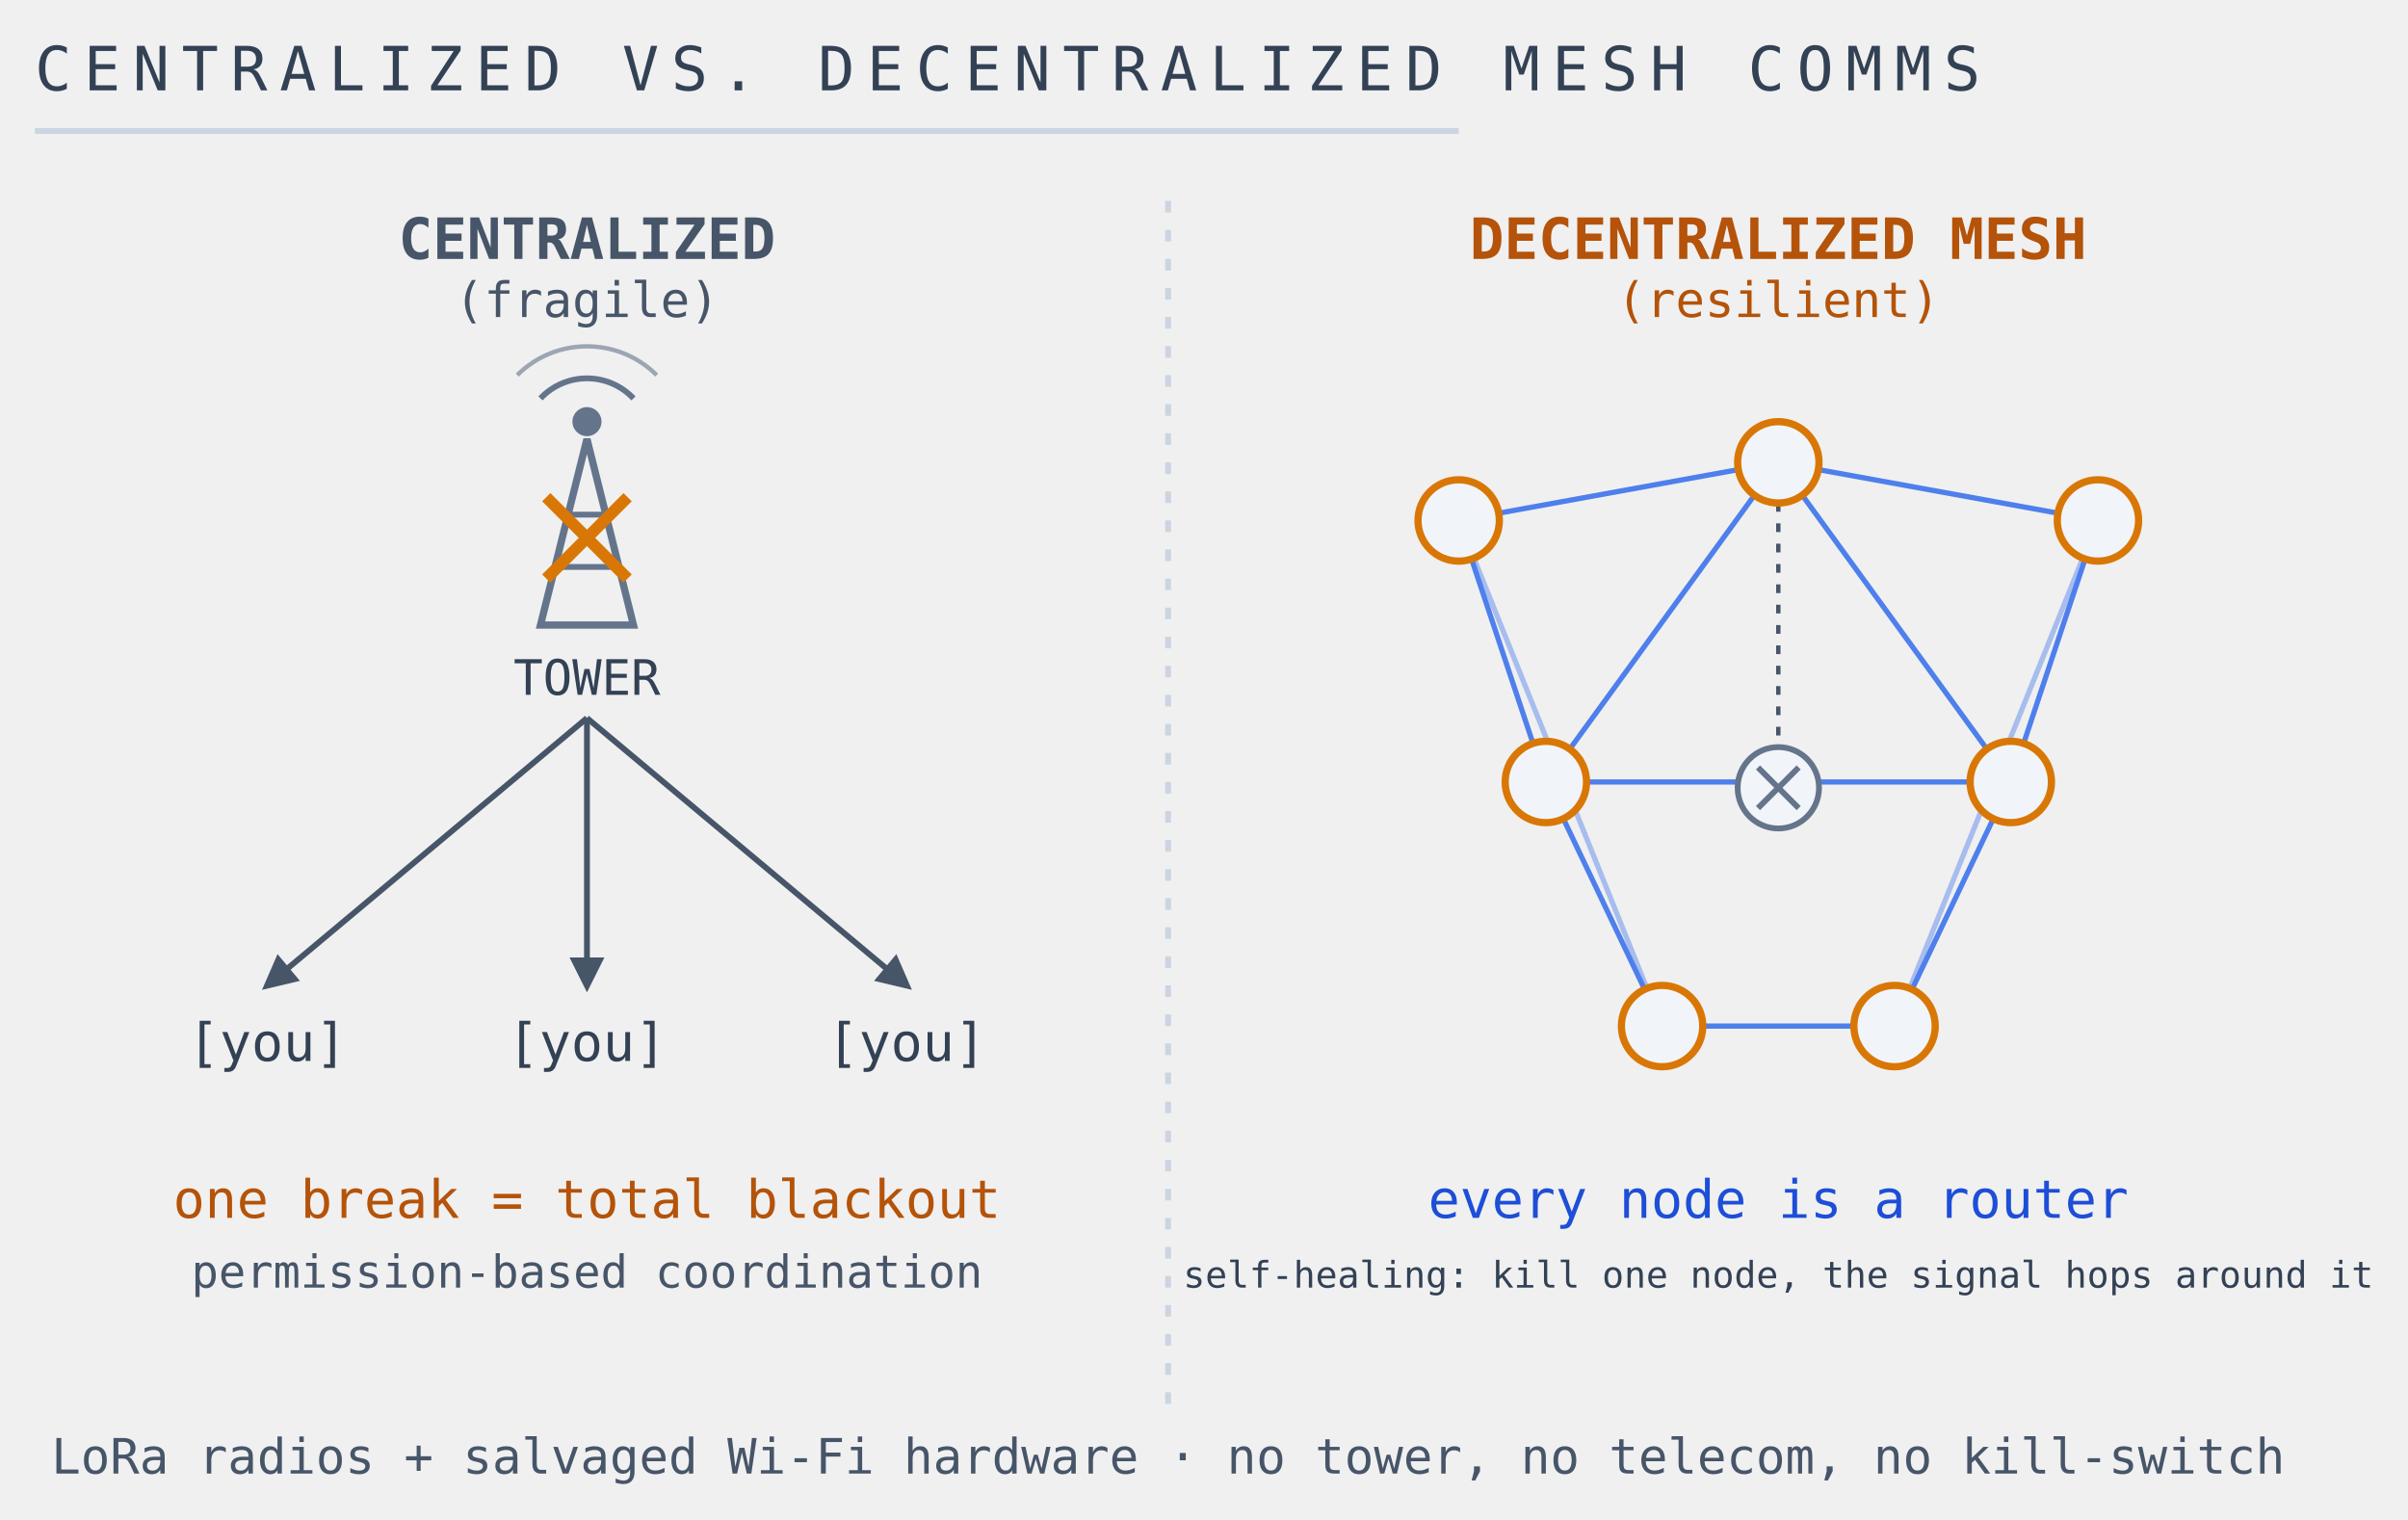
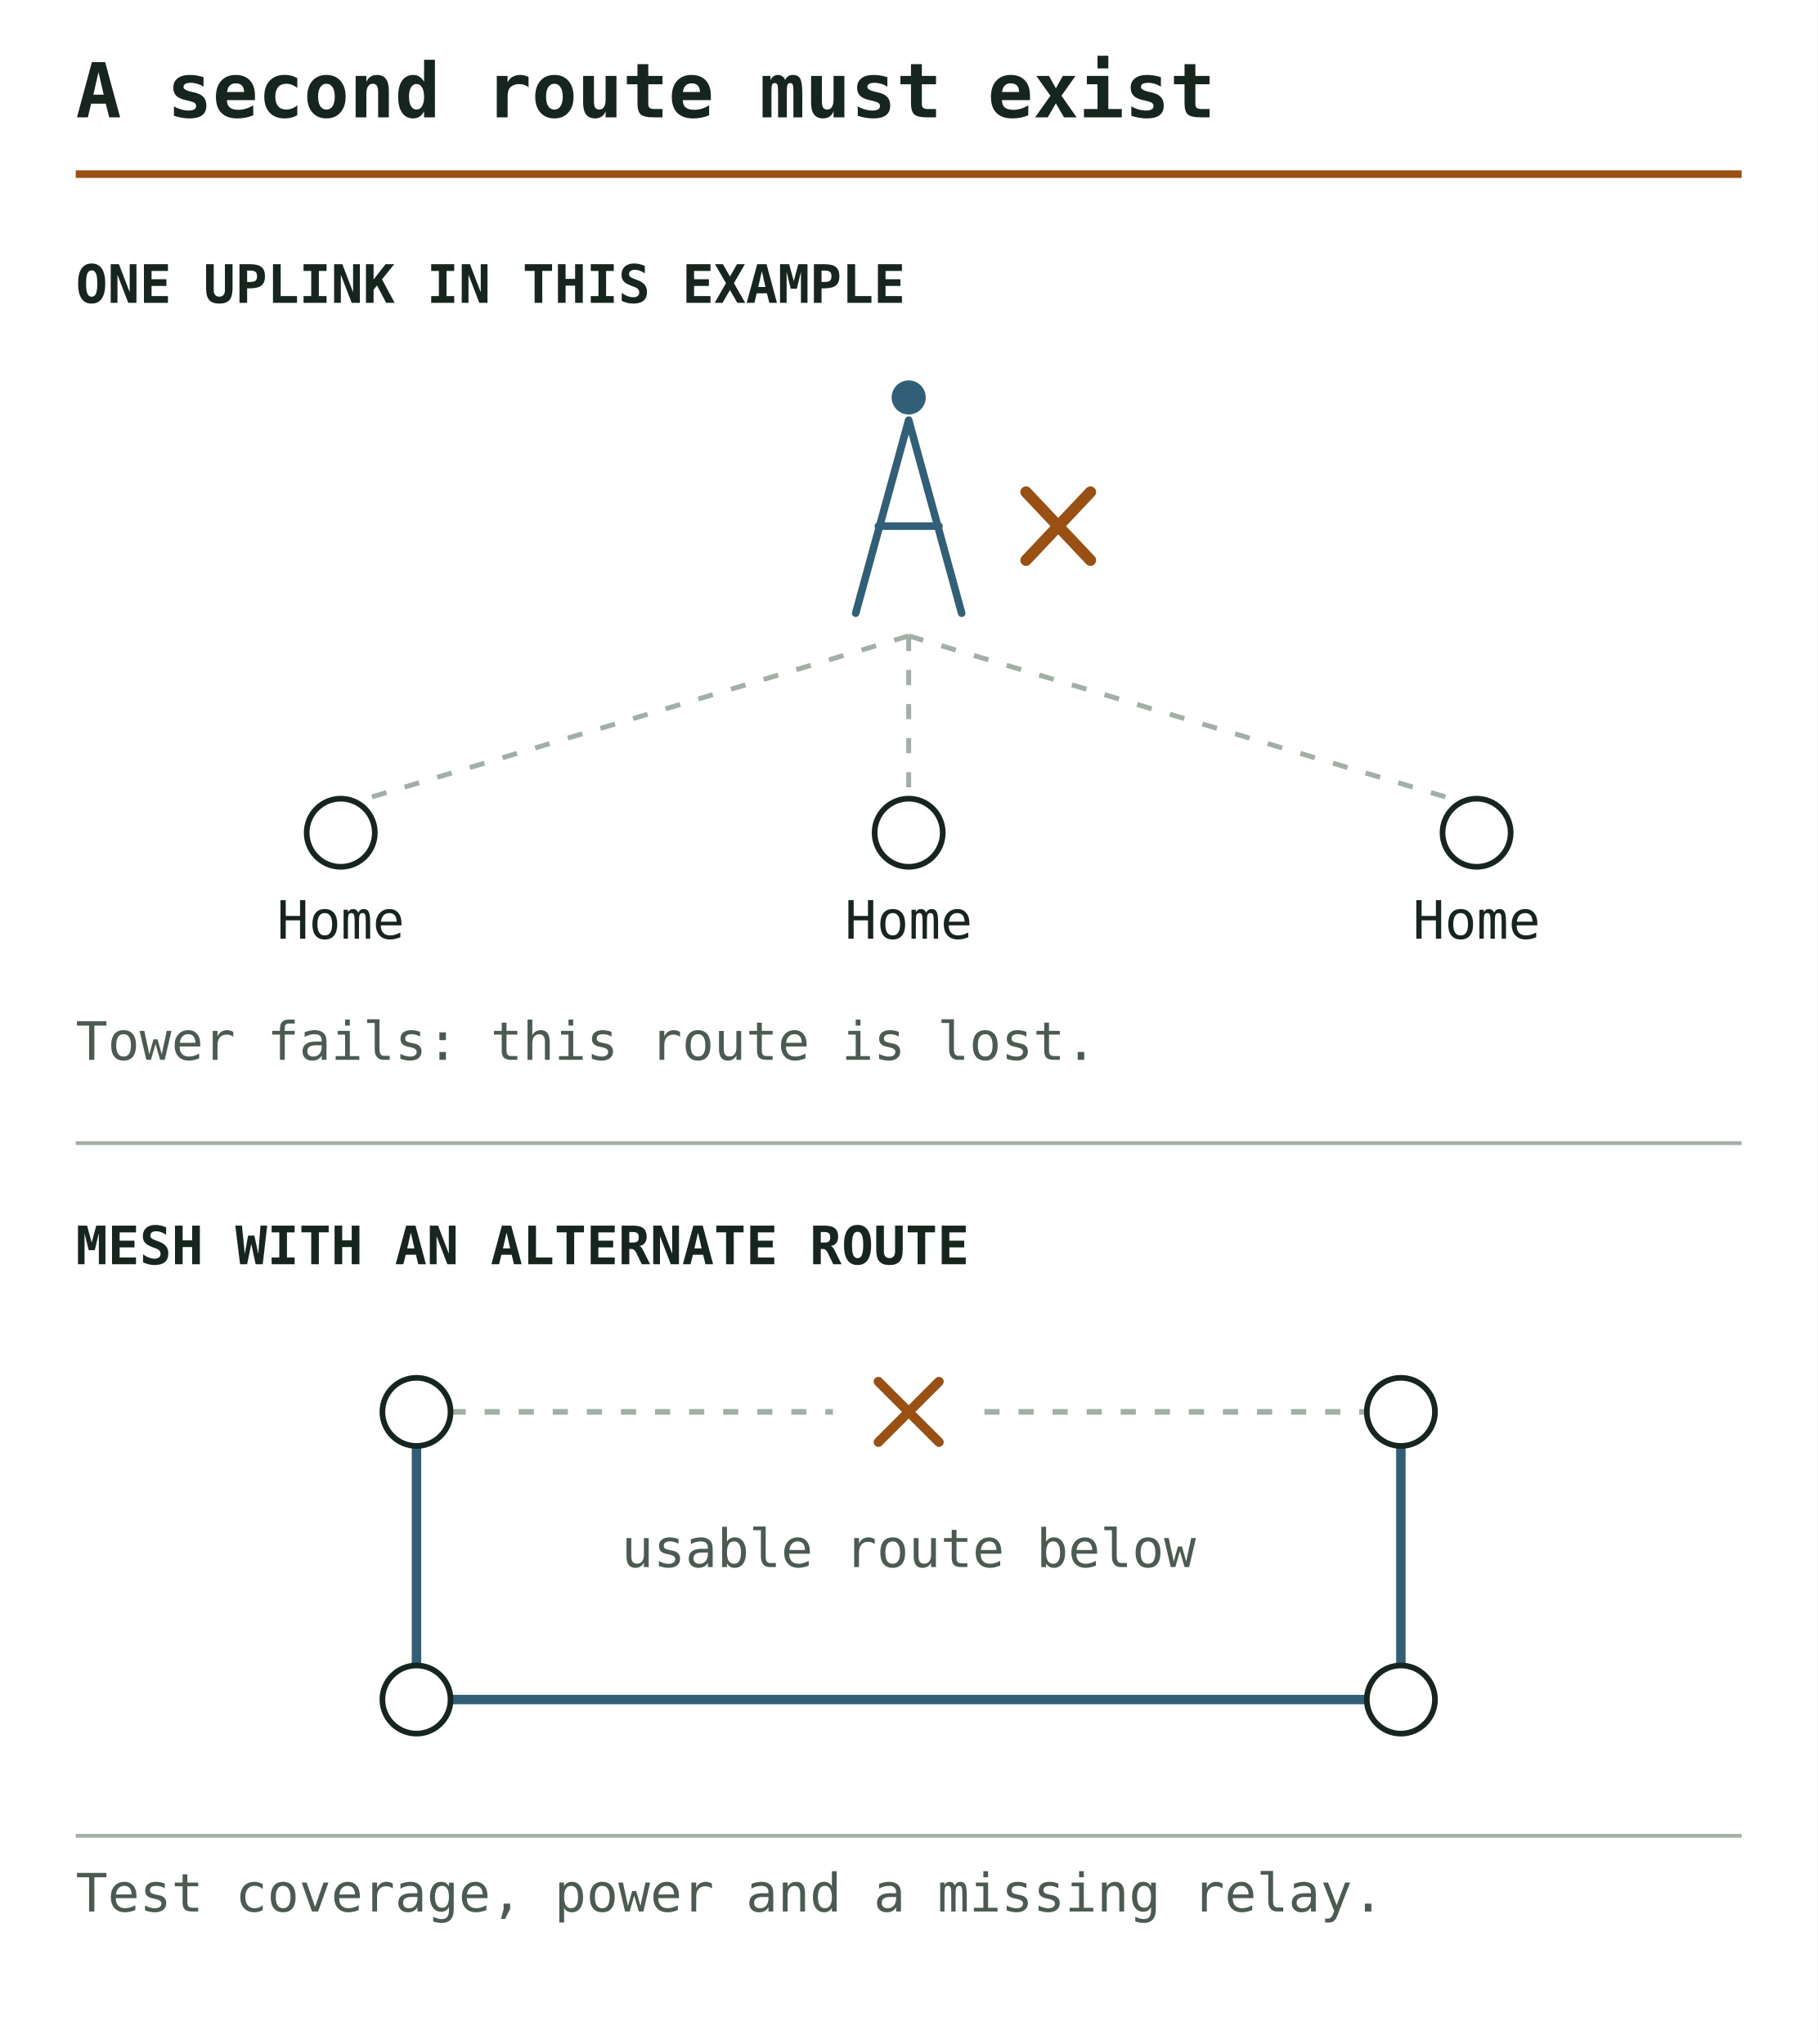
- <svg xmlns="http://www.w3.org/2000/svg" viewBox="28 20.9 828.7 522.9" font-family="'JetBrains Mono','SFMono-Regular',Menlo,Consolas,monospace">
-   <defs>
-     <marker id="ag" viewBox="0 0 10 10" refX="8" refY="5" markerWidth="6" markerHeight="6" orient="auto-start-reverse">
-       <path d="M0,0L10,5L0,10z" fill="#475569" />
-     </marker>
-   </defs>
-   <text x="40" y="52" font-size="21" letter-spacing="4.2" fill="#334155">CENTRALIZED VS. DECENTRALIZED MESH COMMS</text>
-   <line x1="40" y1="66" x2="530" y2="66" stroke="#cbd5e1" stroke-width="2" />
-   <line x1="430" y1="90" x2="430" y2="510" stroke="#cbd5e1" stroke-width="2" stroke-dasharray="4 6" />
-   <text x="230" y="110" font-size="19.6" font-weight="600" fill="#475569" text-anchor="middle">CENTRALIZED</text>
-   <text x="230" y="130" font-size="16.8" fill="#475569" text-anchor="middle">(fragile)</text>
-   <path d="M 214 236 L 230 172 L 246 236 Z" fill="none" stroke="#64748b" stroke-width="2.5" />
-   <line x1="219" y1="216" x2="241" y2="216" stroke="#64748b" stroke-width="2" />
-   <line x1="223" y1="198" x2="237" y2="198" stroke="#64748b" stroke-width="2" />
-   <circle cx="230" cy="166" r="5" fill="#64748b" />
-   <path d="M 214 158 a 22 22 0 0 1 32 0" fill="none" stroke="#64748b" stroke-width="2" />
-   <path d="M 206 150 a 34 34 0 0 1 48 0" fill="none" stroke="#64748b" stroke-width="1.5" opacity="0.6" />
-   <text x="230" y="260" font-size="16.8" fill="#334155" text-anchor="middle">TOWER</text>
-   <g stroke="#d97706" stroke-width="4">
-     <line x1="216" y1="192" x2="244" y2="220" />
-     <line x1="244" y1="192" x2="216" y2="220" />
-   </g>
-   <line x1="230" y1="268" x2="120" y2="360" stroke="#475569" stroke-width="2" marker-end="url(#ag)" />
-   <line x1="230" y1="268" x2="230" y2="360" stroke="#475569" stroke-width="2" marker-end="url(#ag)" />
-   <line x1="230" y1="268" x2="340" y2="360" stroke="#475569" stroke-width="2" marker-end="url(#ag)" />
-   <g font-size="13" fill="#64748b" text-anchor="middle">
-     <text x="120" y="386" fill="#334155" font-size="18.2">[you]</text>
-     <text x="230" y="386" fill="#334155" font-size="18.2">[you]</text>
-     <text x="340" y="386" fill="#334155" font-size="18.2">[you]</text>
-   </g>
-   <text x="230" y="440" font-size="18.2" fill="#b45309" text-anchor="middle">one break = total blackout</text>
-   <text x="230" y="464" font-size="15.6" fill="#475569" text-anchor="middle">permission-based coordination</text>
-   <text x="640" y="110" font-size="19.6" font-weight="600" fill="#b45309" text-anchor="middle">DECENTRALIZED MESH</text>
-   <text x="640" y="130" font-size="16.8" fill="#b45309" text-anchor="middle">(resilient)</text>
-   <g stroke="#2563eb" stroke-width="1.8" opacity="0.8">
-     <line x1="530" y1="200" x2="640" y2="180" />
-     <line x1="640" y1="180" x2="750" y2="200" />
-     <line x1="530" y1="200" x2="560" y2="290" />
-     <line x1="640" y1="180" x2="560" y2="290" />
-     <line x1="640" y1="180" x2="720" y2="290" />
-     <line x1="750" y1="200" x2="720" y2="290" />
-     <line x1="560" y1="290" x2="720" y2="290" />
-     <line x1="560" y1="290" x2="600" y2="374" />
-     <line x1="720" y1="290" x2="680" y2="374" />
-     <line x1="600" y1="374" x2="680" y2="374" />
-     <line x1="530" y1="200" x2="600" y2="374" opacity="0.45" />
-     <line x1="750" y1="200" x2="680" y2="374" opacity="0.45" />
-   </g>
-   <g stroke="#475569" stroke-width="1.5" stroke-dasharray="3 4">
-     <line x1="640" y1="180" x2="640" y2="278" />
-   </g>
-   <g fill="#f1f5f9" stroke="#d97706" stroke-width="2.5">
-     <circle cx="530" cy="200" r="14" />
-     <circle cx="640" cy="180" r="14" />
-     <circle cx="750" cy="200" r="14" />
-     <circle cx="560" cy="290" r="14" />
-     <circle cx="720" cy="290" r="14" />
-     <circle cx="600" cy="374" r="14" />
-     <circle cx="680" cy="374" r="14" />
-   </g>
-   <circle cx="640" cy="292" r="14" fill="#f1f5f9" stroke="#64748b" stroke-width="2" />
-   <g stroke="#64748b" stroke-width="2">
-     <line x1="633" y1="285" x2="647" y2="299" />
-     <line x1="647" y1="285" x2="633" y2="299" />
-   </g>
-   <text x="640" y="440" font-size="18.2" fill="#1d4ed8" text-anchor="middle">every node is a router</text>
-   <text x="640" y="464" font-size="12.6" fill="#334155" text-anchor="middle">self-healing: kill one node, the signal hops around it</text>
-   <text x="430" y="528" font-size="16.8" fill="#475569" text-anchor="middle">LoRa radios + salvaged Wi-Fi hardware · no tower, no telecom, no kill-switch</text>
+ <svg xmlns="http://www.w3.org/2000/svg" viewBox="0 0 480 540" role="img" aria-labelledby="title desc" font-family="JetBrains Mono, monospace">
+   <rect width="480" height="540" fill="#ffffff" />
+   <text x="20" y="31" font-size="20" fill="#17251f" text-anchor="start" font-weight="600">A second route must exist</text>
+   <path d="M20 46L460 46" fill="none" stroke="#9a4f13" stroke-width="2" />
+   <text x="20" y="80" font-size="14" fill="#17251f" text-anchor="start" font-weight="600">ONE UPLINK IN THIS EXAMPLE</text>
+   <path d="M226 162L240 111L254 162M232 139H248" fill="none" stroke="#315f78" stroke-width="2" stroke-linejoin="round" stroke-linecap="round" />
+   <circle cx="240" cy="105" r="4" fill="#315f78" stroke="#315f78" stroke-width="1" />
+   <path d="M240 168L90 213" fill="none" stroke="#a2afa6" stroke-width="1.3" stroke-dasharray="4 5" />
+   <circle cx="90" cy="220" r="9" fill="#ffffff" stroke="#17251f" stroke-width="1.5" />
+   <text x="90" y="248" font-size="14" fill="#17251f" text-anchor="middle" font-weight="400">Home</text>
+   <path d="M240 168L240 213" fill="none" stroke="#a2afa6" stroke-width="1.3" stroke-dasharray="4 5" />
+   <circle cx="240" cy="220" r="9" fill="#ffffff" stroke="#17251f" stroke-width="1.5" />
+   <text x="240" y="248" font-size="14" fill="#17251f" text-anchor="middle" font-weight="400">Home</text>
+   <path d="M240 168L390 213" fill="none" stroke="#a2afa6" stroke-width="1.3" stroke-dasharray="4 5" />
+   <circle cx="390" cy="220" r="9" fill="#ffffff" stroke="#17251f" stroke-width="1.5" />
+   <text x="390" y="248" font-size="14" fill="#17251f" text-anchor="middle" font-weight="400">Home</text>
+   <path d="M271 130L288 148M288 130L271 148" fill="none" stroke="#9a4f13" stroke-width="3" stroke-linejoin="round" stroke-linecap="round" />
+   <text x="20" y="280" font-size="14" fill="#4b5b52" text-anchor="start" font-weight="400">Tower fails: this route is lost.</text>
+   <path d="M20 302L460 302" fill="none" stroke="#a2afa6" stroke-width="1" />
+   <text x="20" y="334" font-size="14" fill="#17251f" text-anchor="start" font-weight="600">MESH WITH AN ALTERNATE ROUTE</text>
+   <path d="M110 373L220 373" fill="none" stroke="#a2afa6" stroke-width="1.5" stroke-dasharray="4 5" />
+   <path d="M260 373L370 373" fill="none" stroke="#a2afa6" stroke-width="1.5" stroke-dasharray="4 5" />
+   <path d="M232 365L248 381M248 365L232 381" fill="none" stroke="#9a4f13" stroke-width="2.5" stroke-linejoin="round" stroke-linecap="round" />
+   <path d="M110 373V449H370V373" fill="none" stroke="#315f78" stroke-width="2.5" stroke-linejoin="round" stroke-linecap="round" />
+   <circle cx="110" cy="373" r="9" fill="#ffffff" stroke="#17251f" stroke-width="1.5" />
+   <circle cx="370" cy="373" r="9" fill="#ffffff" stroke="#17251f" stroke-width="1.5" />
+   <circle cx="110" cy="449" r="9" fill="#ffffff" stroke="#17251f" stroke-width="1.5" />
+   <circle cx="370" cy="449" r="9" fill="#ffffff" stroke="#17251f" stroke-width="1.5" />
+   <text x="240" y="414" font-size="14" fill="#4b5b52" text-anchor="middle" font-weight="400">usable route below</text>
+   <path d="M20 485L460 485" fill="none" stroke="#a2afa6" stroke-width="1" />
+   <text x="20" y="505" font-size="14" fill="#4b5b52" text-anchor="start" font-weight="400">Test coverage, power and a missing relay.</text>
</svg>
